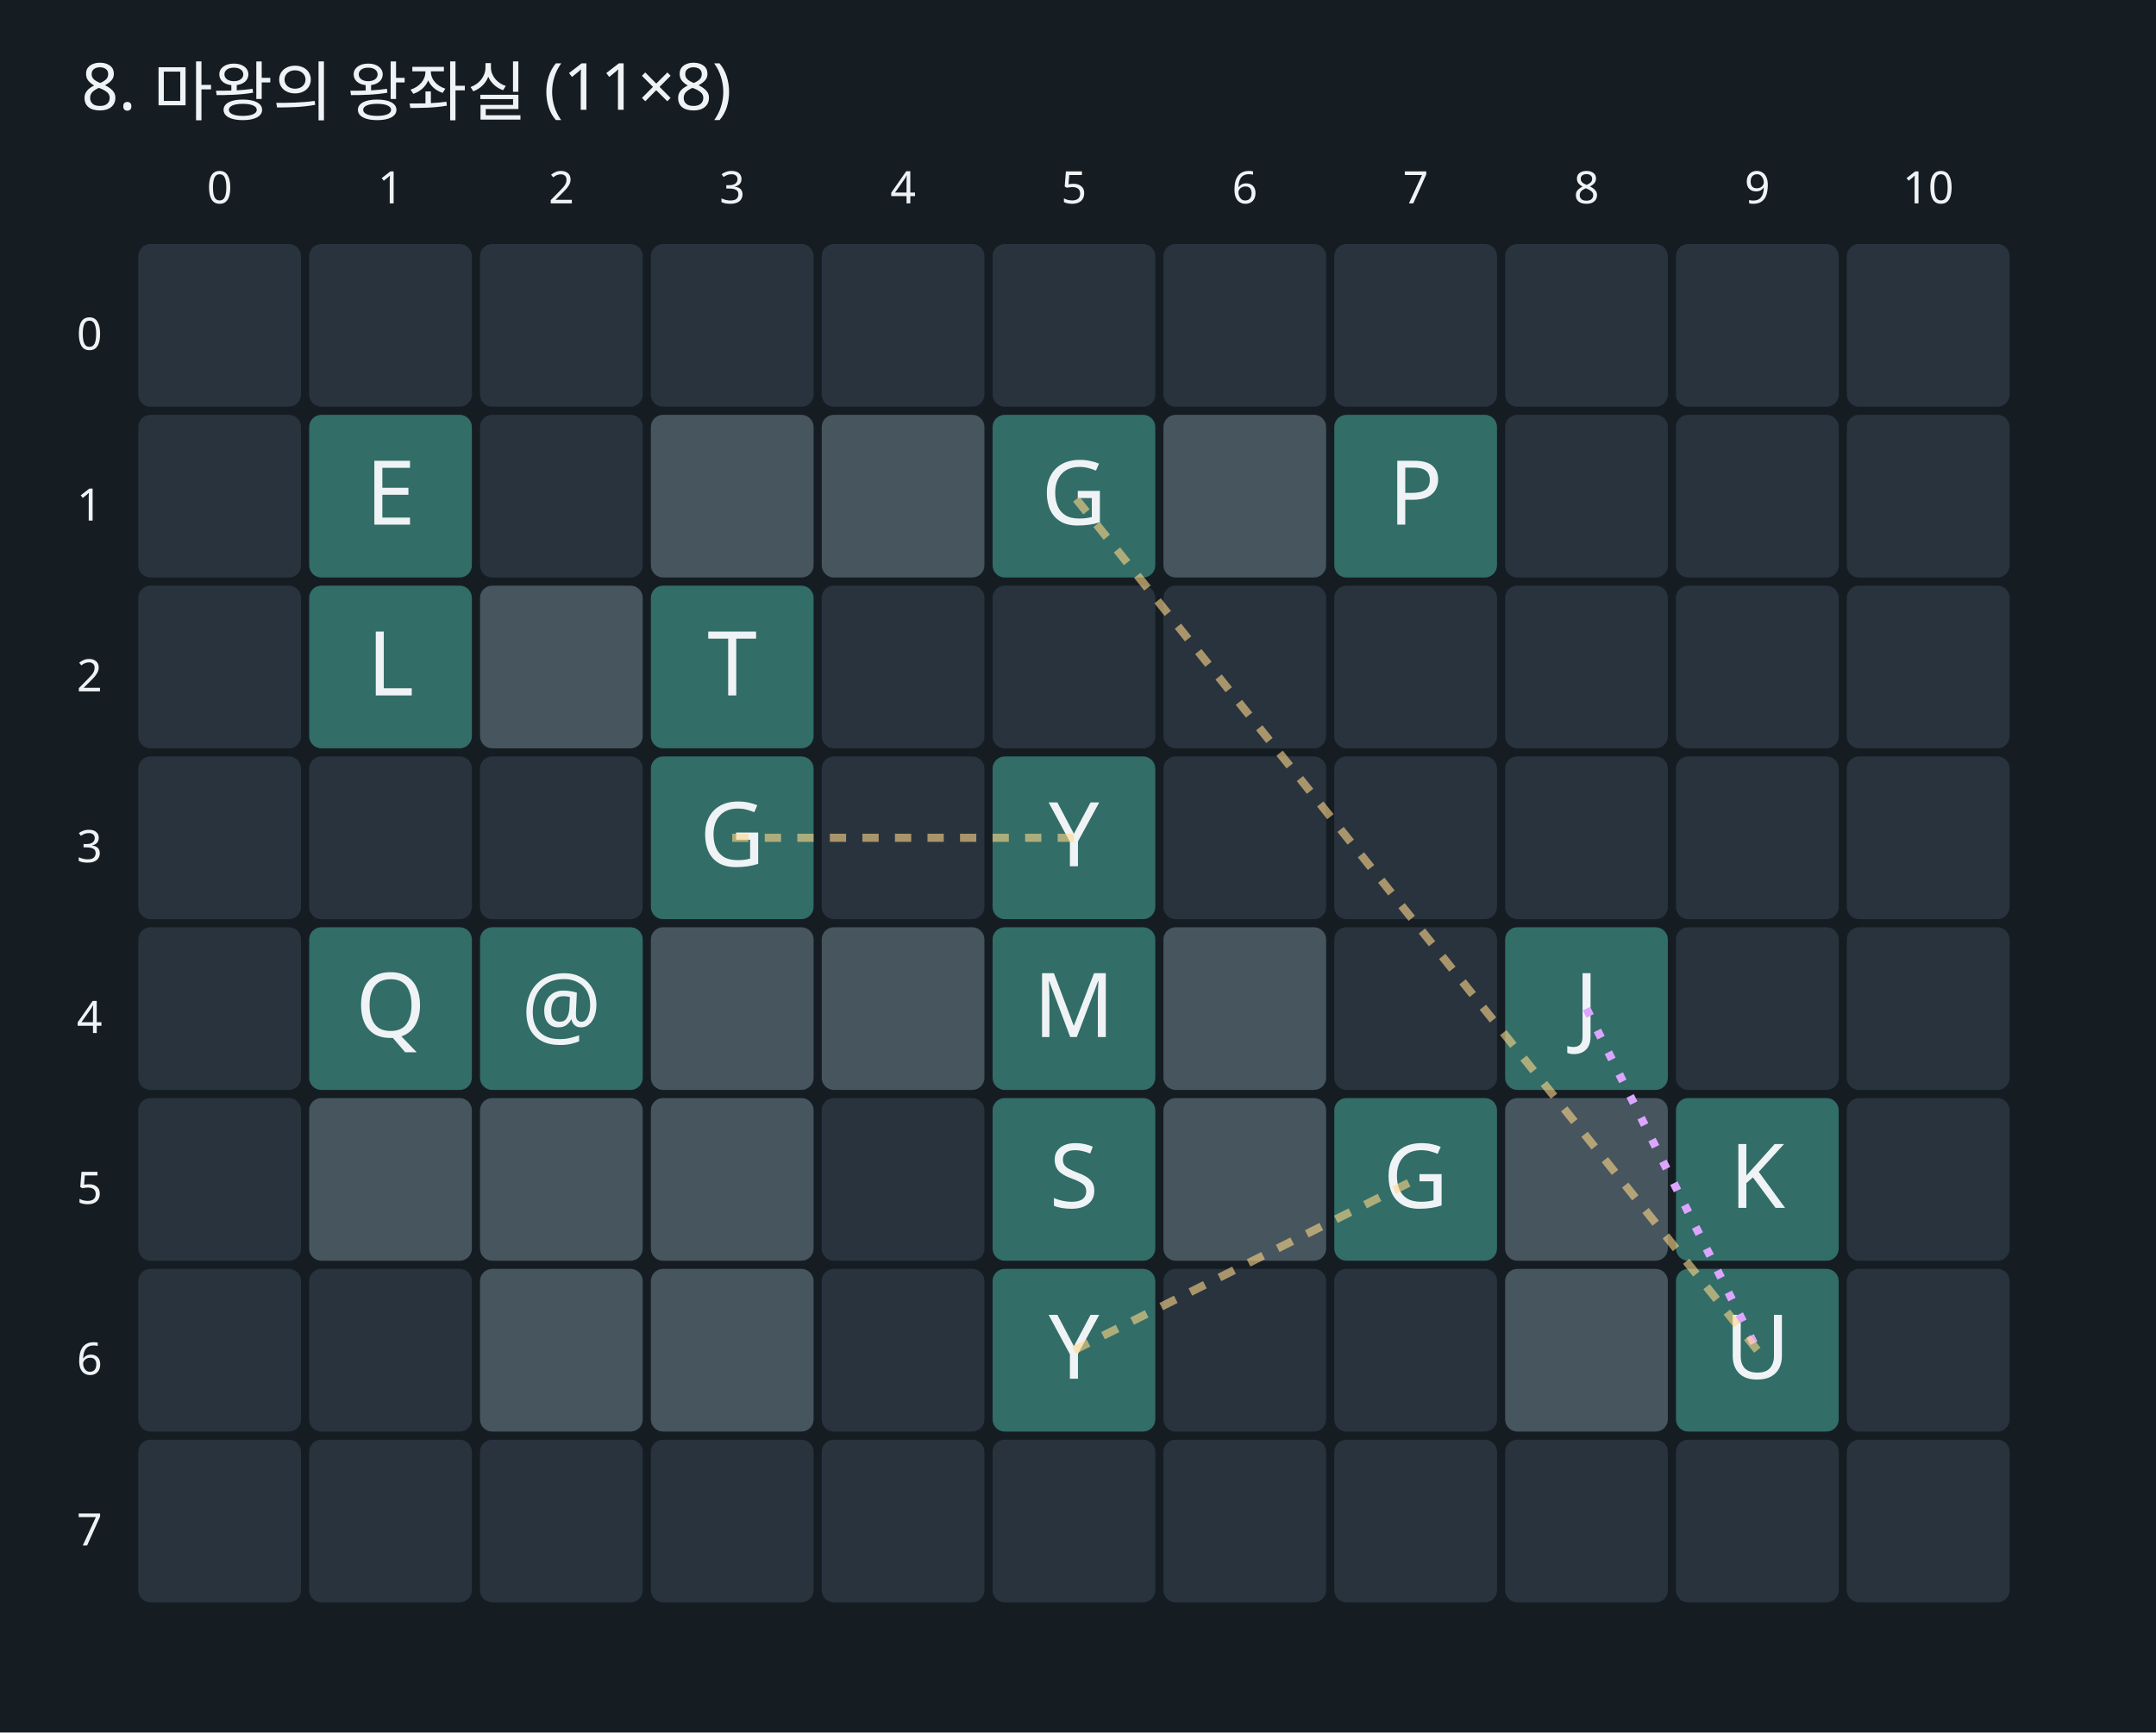
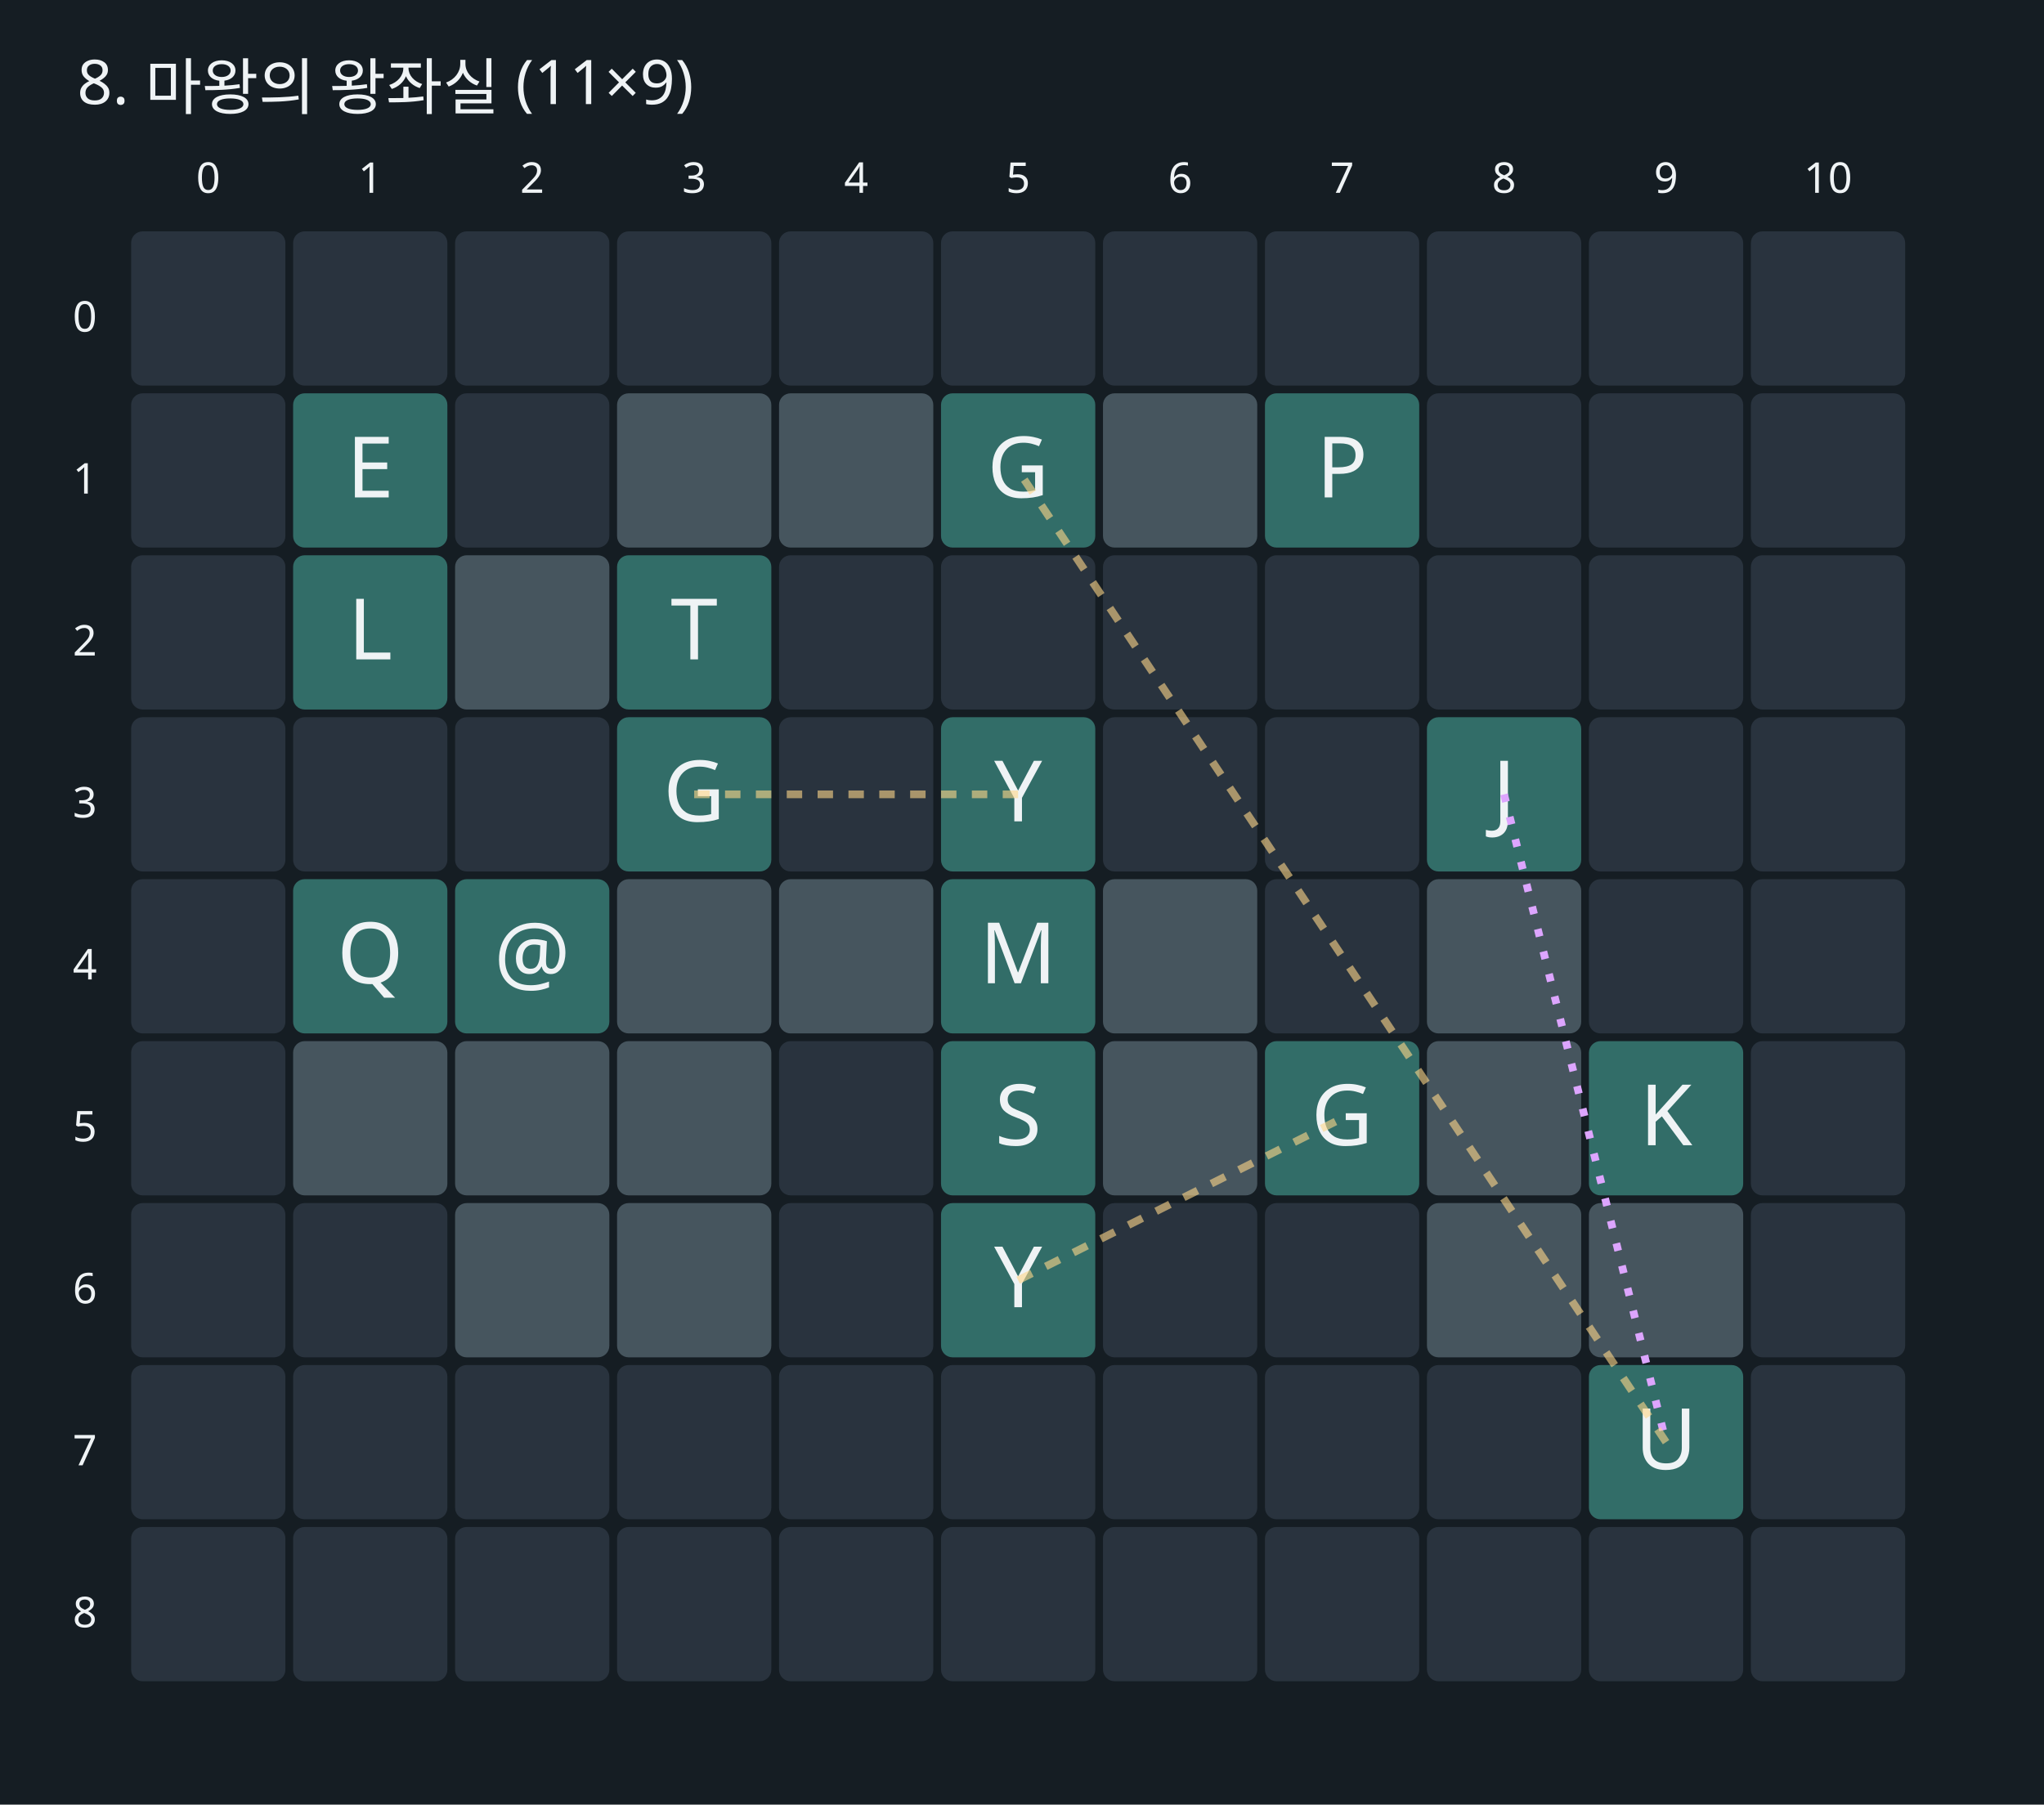
- <svg xmlns="http://www.w3.org/2000/svg" width="530" height="426" viewBox="0 0 530 426">
+ <svg xmlns="http://www.w3.org/2000/svg" width="530" height="468" viewBox="0 0 530 468">
  <rect width="100%" height="100%" fill="#151d23" />
  <g font-family="Malgun Gothic, sans-serif" fill="#eff3f5">
-     <text x="20" y="27" font-size="16">8. 마왕의 왕좌실 (11×8)</text>
+     <text x="20" y="27" font-size="16">8. 마왕의 왕좌실 (11×9)</text>
    <text x="54" y="50" text-anchor="middle" font-size="11">0</text>
    <text x="96" y="50" text-anchor="middle" font-size="11">1</text>
    <text x="138" y="50" text-anchor="middle" font-size="11">2</text>
    <text x="180" y="50" text-anchor="middle" font-size="11">3</text>
    <text x="222" y="50" text-anchor="middle" font-size="11">4</text>
    <text x="264" y="50" text-anchor="middle" font-size="11">5</text>
    <text x="306" y="50" text-anchor="middle" font-size="11">6</text>
    <text x="348" y="50" text-anchor="middle" font-size="11">7</text>
    <text x="390" y="50" text-anchor="middle" font-size="11">8</text>
    <text x="432" y="50" text-anchor="middle" font-size="11">9</text>
    <text x="474" y="50" text-anchor="middle" font-size="11">10</text>
    <text x="22" y="86" text-anchor="middle" font-size="11">0</text>
    <rect x="34" y="60" width="40" height="40" rx="3" fill="#29333e" />
    <rect x="76" y="60" width="40" height="40" rx="3" fill="#29333e" />
    <rect x="118" y="60" width="40" height="40" rx="3" fill="#29333e" />
    <rect x="160" y="60" width="40" height="40" rx="3" fill="#29333e" />
    <rect x="202" y="60" width="40" height="40" rx="3" fill="#29333e" />
    <rect x="244" y="60" width="40" height="40" rx="3" fill="#29333e" />
    <rect x="286" y="60" width="40" height="40" rx="3" fill="#29333e" />
    <rect x="328" y="60" width="40" height="40" rx="3" fill="#29333e" />
    <rect x="370" y="60" width="40" height="40" rx="3" fill="#29333e" />
    <rect x="412" y="60" width="40" height="40" rx="3" fill="#29333e" />
    <rect x="454" y="60" width="40" height="40" rx="3" fill="#29333e" />
    <text x="22" y="128" text-anchor="middle" font-size="11">1</text>
    <rect x="34" y="102" width="40" height="40" rx="3" fill="#29333e" />
    <rect x="76" y="102" width="40" height="40" rx="3" fill="#326d68" />
    <text x="96" y="129" text-anchor="middle" font-size="22">E</text>
    <rect x="118" y="102" width="40" height="40" rx="3" fill="#29333e" />
    <rect x="160" y="102" width="40" height="40" rx="3" fill="#46555e" />
    <rect x="202" y="102" width="40" height="40" rx="3" fill="#46555e" />
    <rect x="244" y="102" width="40" height="40" rx="3" fill="#326d68" />
    <text x="264" y="129" text-anchor="middle" font-size="22">G</text>
    <rect x="286" y="102" width="40" height="40" rx="3" fill="#46555e" />
    <rect x="328" y="102" width="40" height="40" rx="3" fill="#326d68" />
    <text x="348" y="129" text-anchor="middle" font-size="22">P</text>
    <rect x="370" y="102" width="40" height="40" rx="3" fill="#29333e" />
    <rect x="412" y="102" width="40" height="40" rx="3" fill="#29333e" />
    <rect x="454" y="102" width="40" height="40" rx="3" fill="#29333e" />
    <text x="22" y="170" text-anchor="middle" font-size="11">2</text>
    <rect x="34" y="144" width="40" height="40" rx="3" fill="#29333e" />
    <rect x="76" y="144" width="40" height="40" rx="3" fill="#326d68" />
    <text x="96" y="171" text-anchor="middle" font-size="22">L</text>
    <rect x="118" y="144" width="40" height="40" rx="3" fill="#46555e" />
    <rect x="160" y="144" width="40" height="40" rx="3" fill="#326d68" />
    <text x="180" y="171" text-anchor="middle" font-size="22">T</text>
    <rect x="202" y="144" width="40" height="40" rx="3" fill="#29333e" />
    <rect x="244" y="144" width="40" height="40" rx="3" fill="#29333e" />
    <rect x="286" y="144" width="40" height="40" rx="3" fill="#29333e" />
    <rect x="328" y="144" width="40" height="40" rx="3" fill="#29333e" />
    <rect x="370" y="144" width="40" height="40" rx="3" fill="#29333e" />
    <rect x="412" y="144" width="40" height="40" rx="3" fill="#29333e" />
    <rect x="454" y="144" width="40" height="40" rx="3" fill="#29333e" />
    <text x="22" y="212" text-anchor="middle" font-size="11">3</text>
    <rect x="34" y="186" width="40" height="40" rx="3" fill="#29333e" />
    <rect x="76" y="186" width="40" height="40" rx="3" fill="#29333e" />
    <rect x="118" y="186" width="40" height="40" rx="3" fill="#29333e" />
    <rect x="160" y="186" width="40" height="40" rx="3" fill="#326d68" />
    <text x="180" y="213" text-anchor="middle" font-size="22">G</text>
    <rect x="202" y="186" width="40" height="40" rx="3" fill="#29333e" />
    <rect x="244" y="186" width="40" height="40" rx="3" fill="#326d68" />
    <text x="264" y="213" text-anchor="middle" font-size="22">Y</text>
    <rect x="286" y="186" width="40" height="40" rx="3" fill="#29333e" />
    <rect x="328" y="186" width="40" height="40" rx="3" fill="#29333e" />
-     <rect x="370" y="186" width="40" height="40" rx="3" fill="#29333e" />
+     <rect x="370" y="186" width="40" height="40" rx="3" fill="#326d68" />
+     <text x="390" y="213" text-anchor="middle" font-size="22">J</text>
    <rect x="412" y="186" width="40" height="40" rx="3" fill="#29333e" />
    <rect x="454" y="186" width="40" height="40" rx="3" fill="#29333e" />
    <text x="22" y="254" text-anchor="middle" font-size="11">4</text>
    <rect x="34" y="228" width="40" height="40" rx="3" fill="#29333e" />
    <rect x="76" y="228" width="40" height="40" rx="3" fill="#326d68" />
    <text x="96" y="255" text-anchor="middle" font-size="22">Q</text>
    <rect x="118" y="228" width="40" height="40" rx="3" fill="#326d68" />
    <text x="138" y="255" text-anchor="middle" font-size="22">@</text>
    <rect x="160" y="228" width="40" height="40" rx="3" fill="#46555e" />
    <rect x="202" y="228" width="40" height="40" rx="3" fill="#46555e" />
    <rect x="244" y="228" width="40" height="40" rx="3" fill="#326d68" />
    <text x="264" y="255" text-anchor="middle" font-size="22">M</text>
    <rect x="286" y="228" width="40" height="40" rx="3" fill="#46555e" />
    <rect x="328" y="228" width="40" height="40" rx="3" fill="#29333e" />
-     <rect x="370" y="228" width="40" height="40" rx="3" fill="#326d68" />
-     <text x="390" y="255" text-anchor="middle" font-size="22">J</text>
+     <rect x="370" y="228" width="40" height="40" rx="3" fill="#46555e" />
    <rect x="412" y="228" width="40" height="40" rx="3" fill="#29333e" />
    <rect x="454" y="228" width="40" height="40" rx="3" fill="#29333e" />
    <text x="22" y="296" text-anchor="middle" font-size="11">5</text>
    <rect x="34" y="270" width="40" height="40" rx="3" fill="#29333e" />
    <rect x="76" y="270" width="40" height="40" rx="3" fill="#46555e" />
    <rect x="118" y="270" width="40" height="40" rx="3" fill="#46555e" />
    <rect x="160" y="270" width="40" height="40" rx="3" fill="#46555e" />
    <rect x="202" y="270" width="40" height="40" rx="3" fill="#29333e" />
    <rect x="244" y="270" width="40" height="40" rx="3" fill="#326d68" />
    <text x="264" y="297" text-anchor="middle" font-size="22">S</text>
    <rect x="286" y="270" width="40" height="40" rx="3" fill="#46555e" />
    <rect x="328" y="270" width="40" height="40" rx="3" fill="#326d68" />
    <text x="348" y="297" text-anchor="middle" font-size="22">G</text>
    <rect x="370" y="270" width="40" height="40" rx="3" fill="#46555e" />
    <rect x="412" y="270" width="40" height="40" rx="3" fill="#326d68" />
    <text x="432" y="297" text-anchor="middle" font-size="22">K</text>
    <rect x="454" y="270" width="40" height="40" rx="3" fill="#29333e" />
    <text x="22" y="338" text-anchor="middle" font-size="11">6</text>
    <rect x="34" y="312" width="40" height="40" rx="3" fill="#29333e" />
    <rect x="76" y="312" width="40" height="40" rx="3" fill="#29333e" />
    <rect x="118" y="312" width="40" height="40" rx="3" fill="#46555e" />
    <rect x="160" y="312" width="40" height="40" rx="3" fill="#46555e" />
    <rect x="202" y="312" width="40" height="40" rx="3" fill="#29333e" />
    <rect x="244" y="312" width="40" height="40" rx="3" fill="#326d68" />
    <text x="264" y="339" text-anchor="middle" font-size="22">Y</text>
    <rect x="286" y="312" width="40" height="40" rx="3" fill="#29333e" />
    <rect x="328" y="312" width="40" height="40" rx="3" fill="#29333e" />
    <rect x="370" y="312" width="40" height="40" rx="3" fill="#46555e" />
-     <rect x="412" y="312" width="40" height="40" rx="3" fill="#326d68" />
-     <text x="432" y="339" text-anchor="middle" font-size="22">U</text>
+     <rect x="412" y="312" width="40" height="40" rx="3" fill="#46555e" />
    <rect x="454" y="312" width="40" height="40" rx="3" fill="#29333e" />
    <text x="22" y="380" text-anchor="middle" font-size="11">7</text>
    <rect x="34" y="354" width="40" height="40" rx="3" fill="#29333e" />
    <rect x="76" y="354" width="40" height="40" rx="3" fill="#29333e" />
    <rect x="118" y="354" width="40" height="40" rx="3" fill="#29333e" />
    <rect x="160" y="354" width="40" height="40" rx="3" fill="#29333e" />
    <rect x="202" y="354" width="40" height="40" rx="3" fill="#29333e" />
    <rect x="244" y="354" width="40" height="40" rx="3" fill="#29333e" />
    <rect x="286" y="354" width="40" height="40" rx="3" fill="#29333e" />
    <rect x="328" y="354" width="40" height="40" rx="3" fill="#29333e" />
    <rect x="370" y="354" width="40" height="40" rx="3" fill="#29333e" />
-     <rect x="412" y="354" width="40" height="40" rx="3" fill="#29333e" />
+     <rect x="412" y="354" width="40" height="40" rx="3" fill="#326d68" />
+     <text x="432" y="381" text-anchor="middle" font-size="22">U</text>
    <rect x="454" y="354" width="40" height="40" rx="3" fill="#29333e" />
+     <text x="22" y="422" text-anchor="middle" font-size="11">8</text>
+     <rect x="34" y="396" width="40" height="40" rx="3" fill="#29333e" />
+     <rect x="76" y="396" width="40" height="40" rx="3" fill="#29333e" />
+     <rect x="118" y="396" width="40" height="40" rx="3" fill="#29333e" />
+     <rect x="160" y="396" width="40" height="40" rx="3" fill="#29333e" />
+     <rect x="202" y="396" width="40" height="40" rx="3" fill="#29333e" />
+     <rect x="244" y="396" width="40" height="40" rx="3" fill="#29333e" />
+     <rect x="286" y="396" width="40" height="40" rx="3" fill="#29333e" />
+     <rect x="328" y="396" width="40" height="40" rx="3" fill="#29333e" />
+     <rect x="370" y="396" width="40" height="40" rx="3" fill="#29333e" />
+     <rect x="412" y="396" width="40" height="40" rx="3" fill="#29333e" />
+     <rect x="454" y="396" width="40" height="40" rx="3" fill="#29333e" />
    <path d="M264,332 L348,290" stroke="#ffd789" stroke-width="2" stroke-dasharray="4 4" opacity=".6" />
    <path d="M264,206 L180,206" stroke="#ffd789" stroke-width="2" stroke-dasharray="4 4" opacity=".6" />
-     <path d="M390,248 L432,332" stroke="#dda5ff" stroke-width="2" stroke-dasharray="2 4" />
-     <path d="M432,332 L264,122" stroke="#ffd789" stroke-width="2" stroke-dasharray="4 4" opacity=".6" />
+     <path d="M390,206 L432,374" stroke="#dda5ff" stroke-width="2" stroke-dasharray="2 4" />
+     <path d="M432,374 L264,122" stroke="#ffd789" stroke-width="2" stroke-dasharray="4 4" opacity=".6" />
  </g>
</svg>
